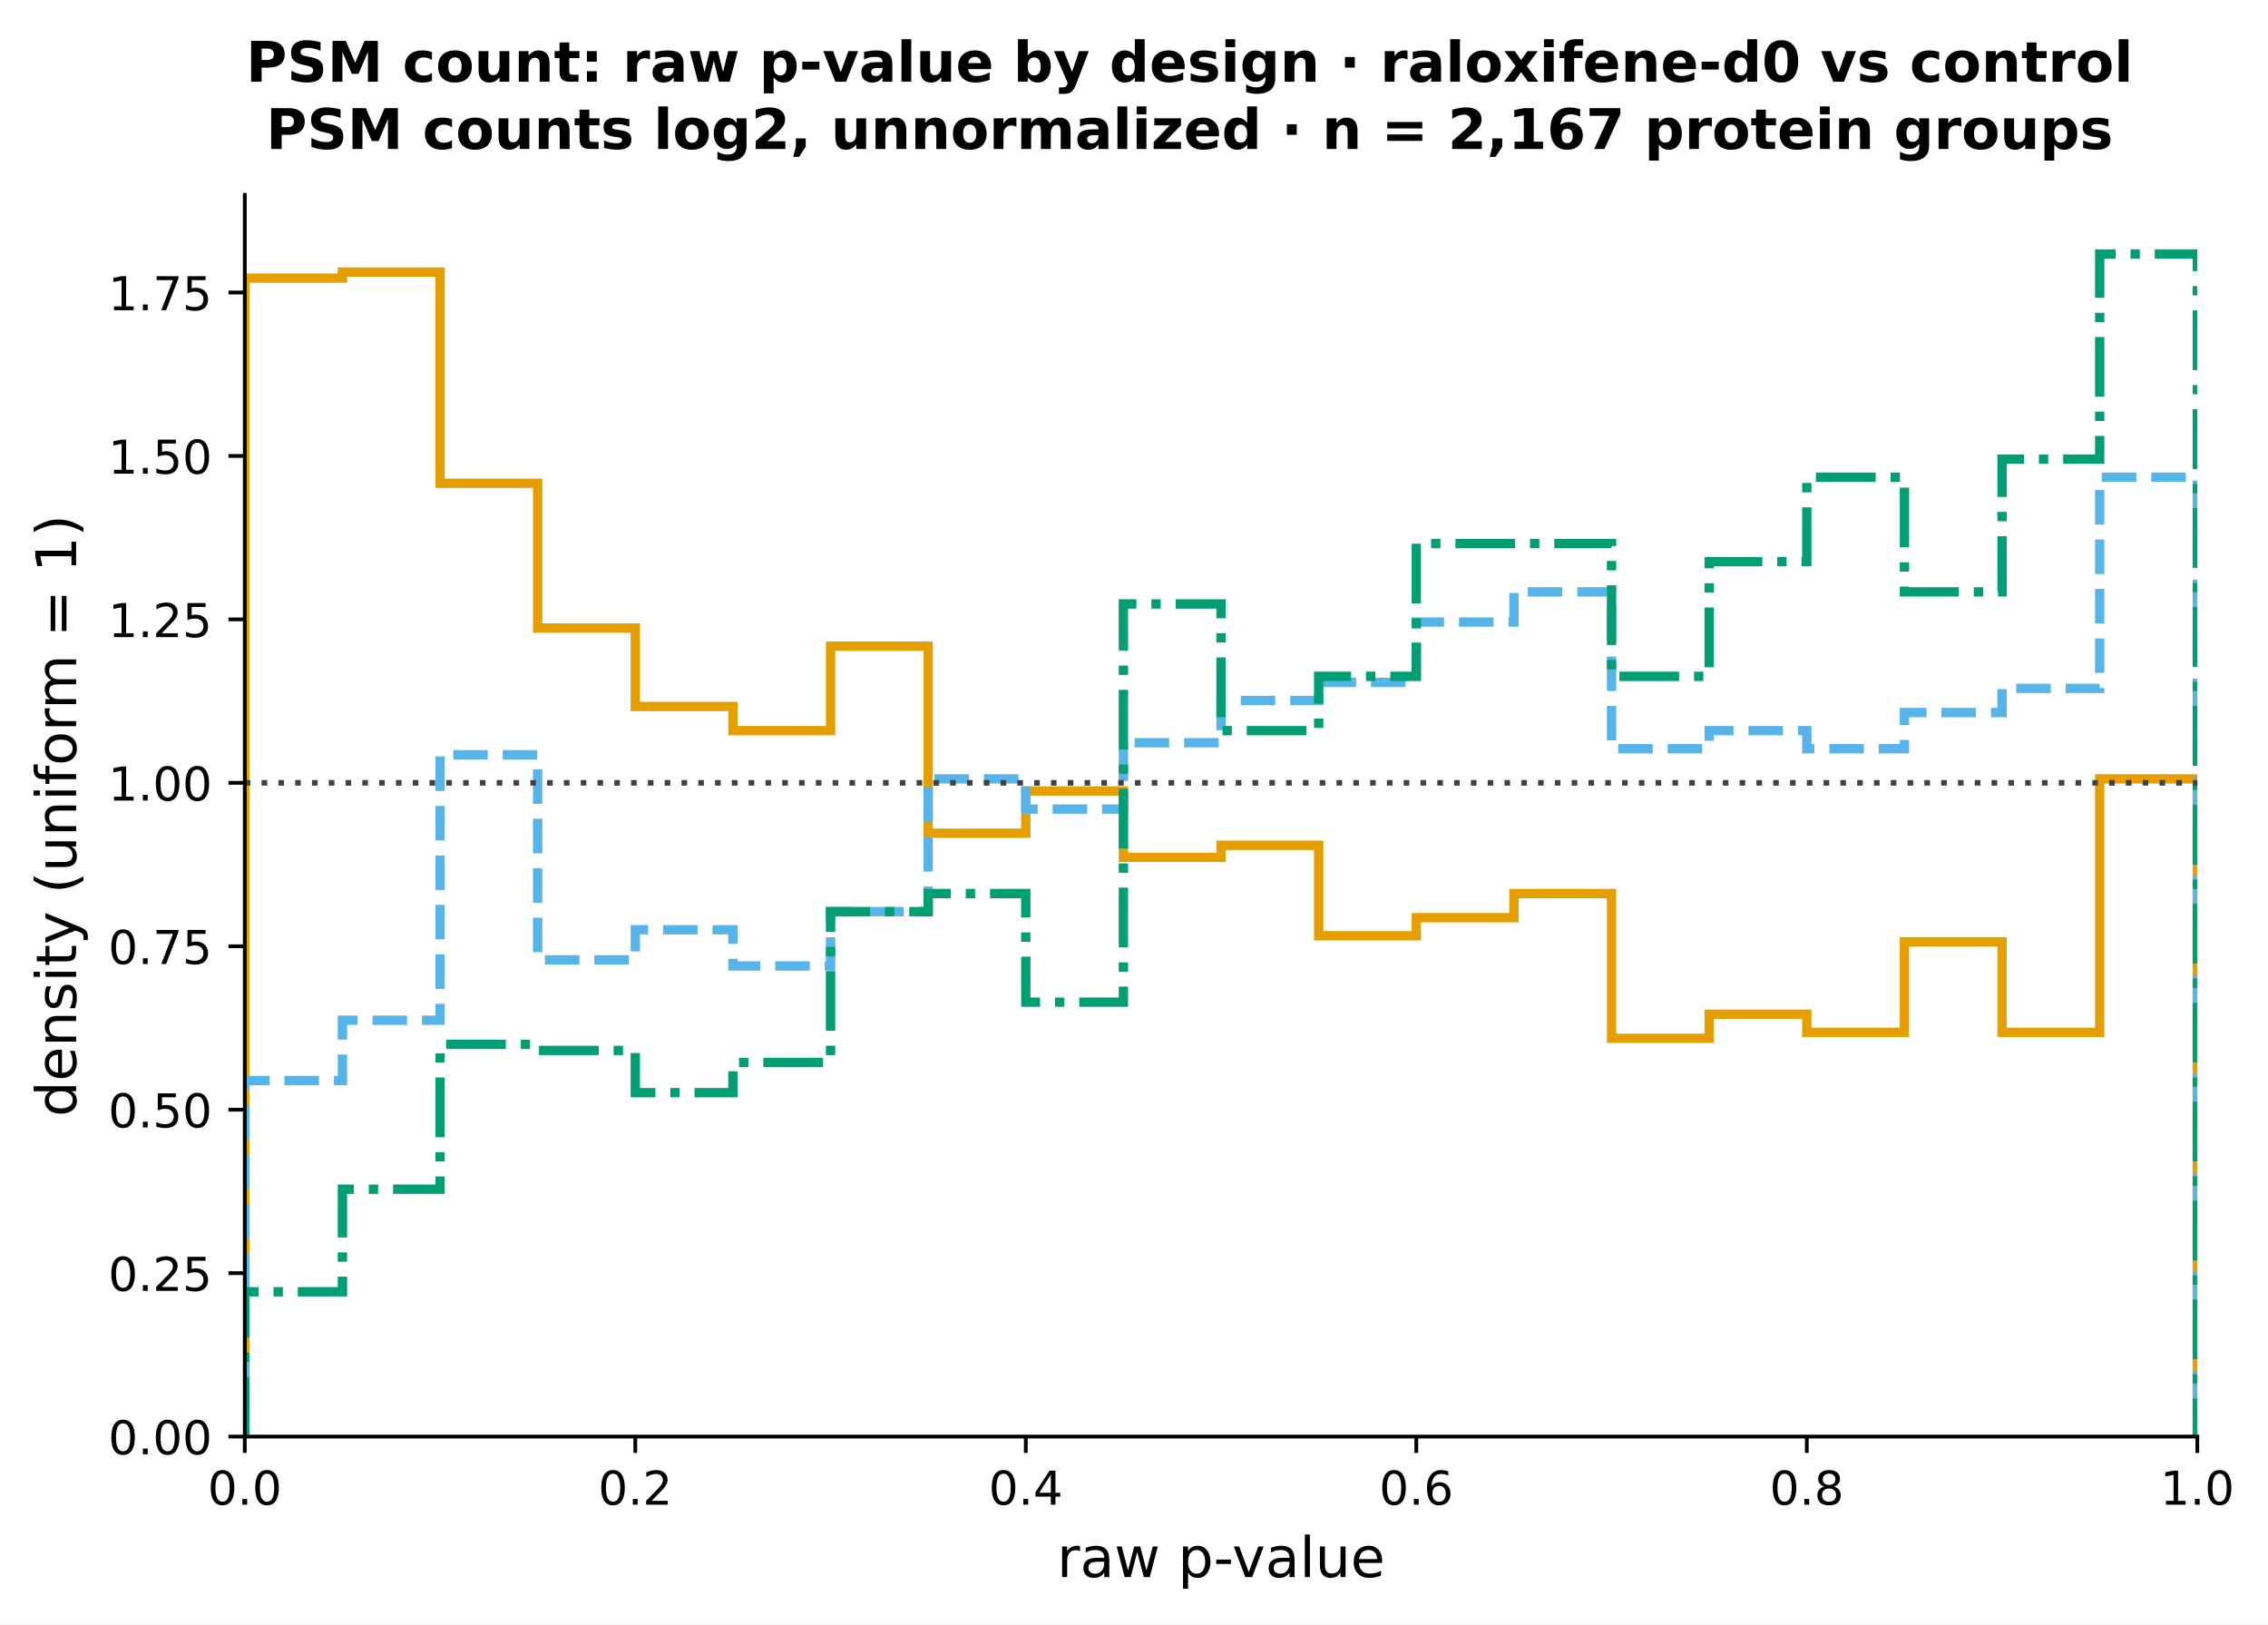
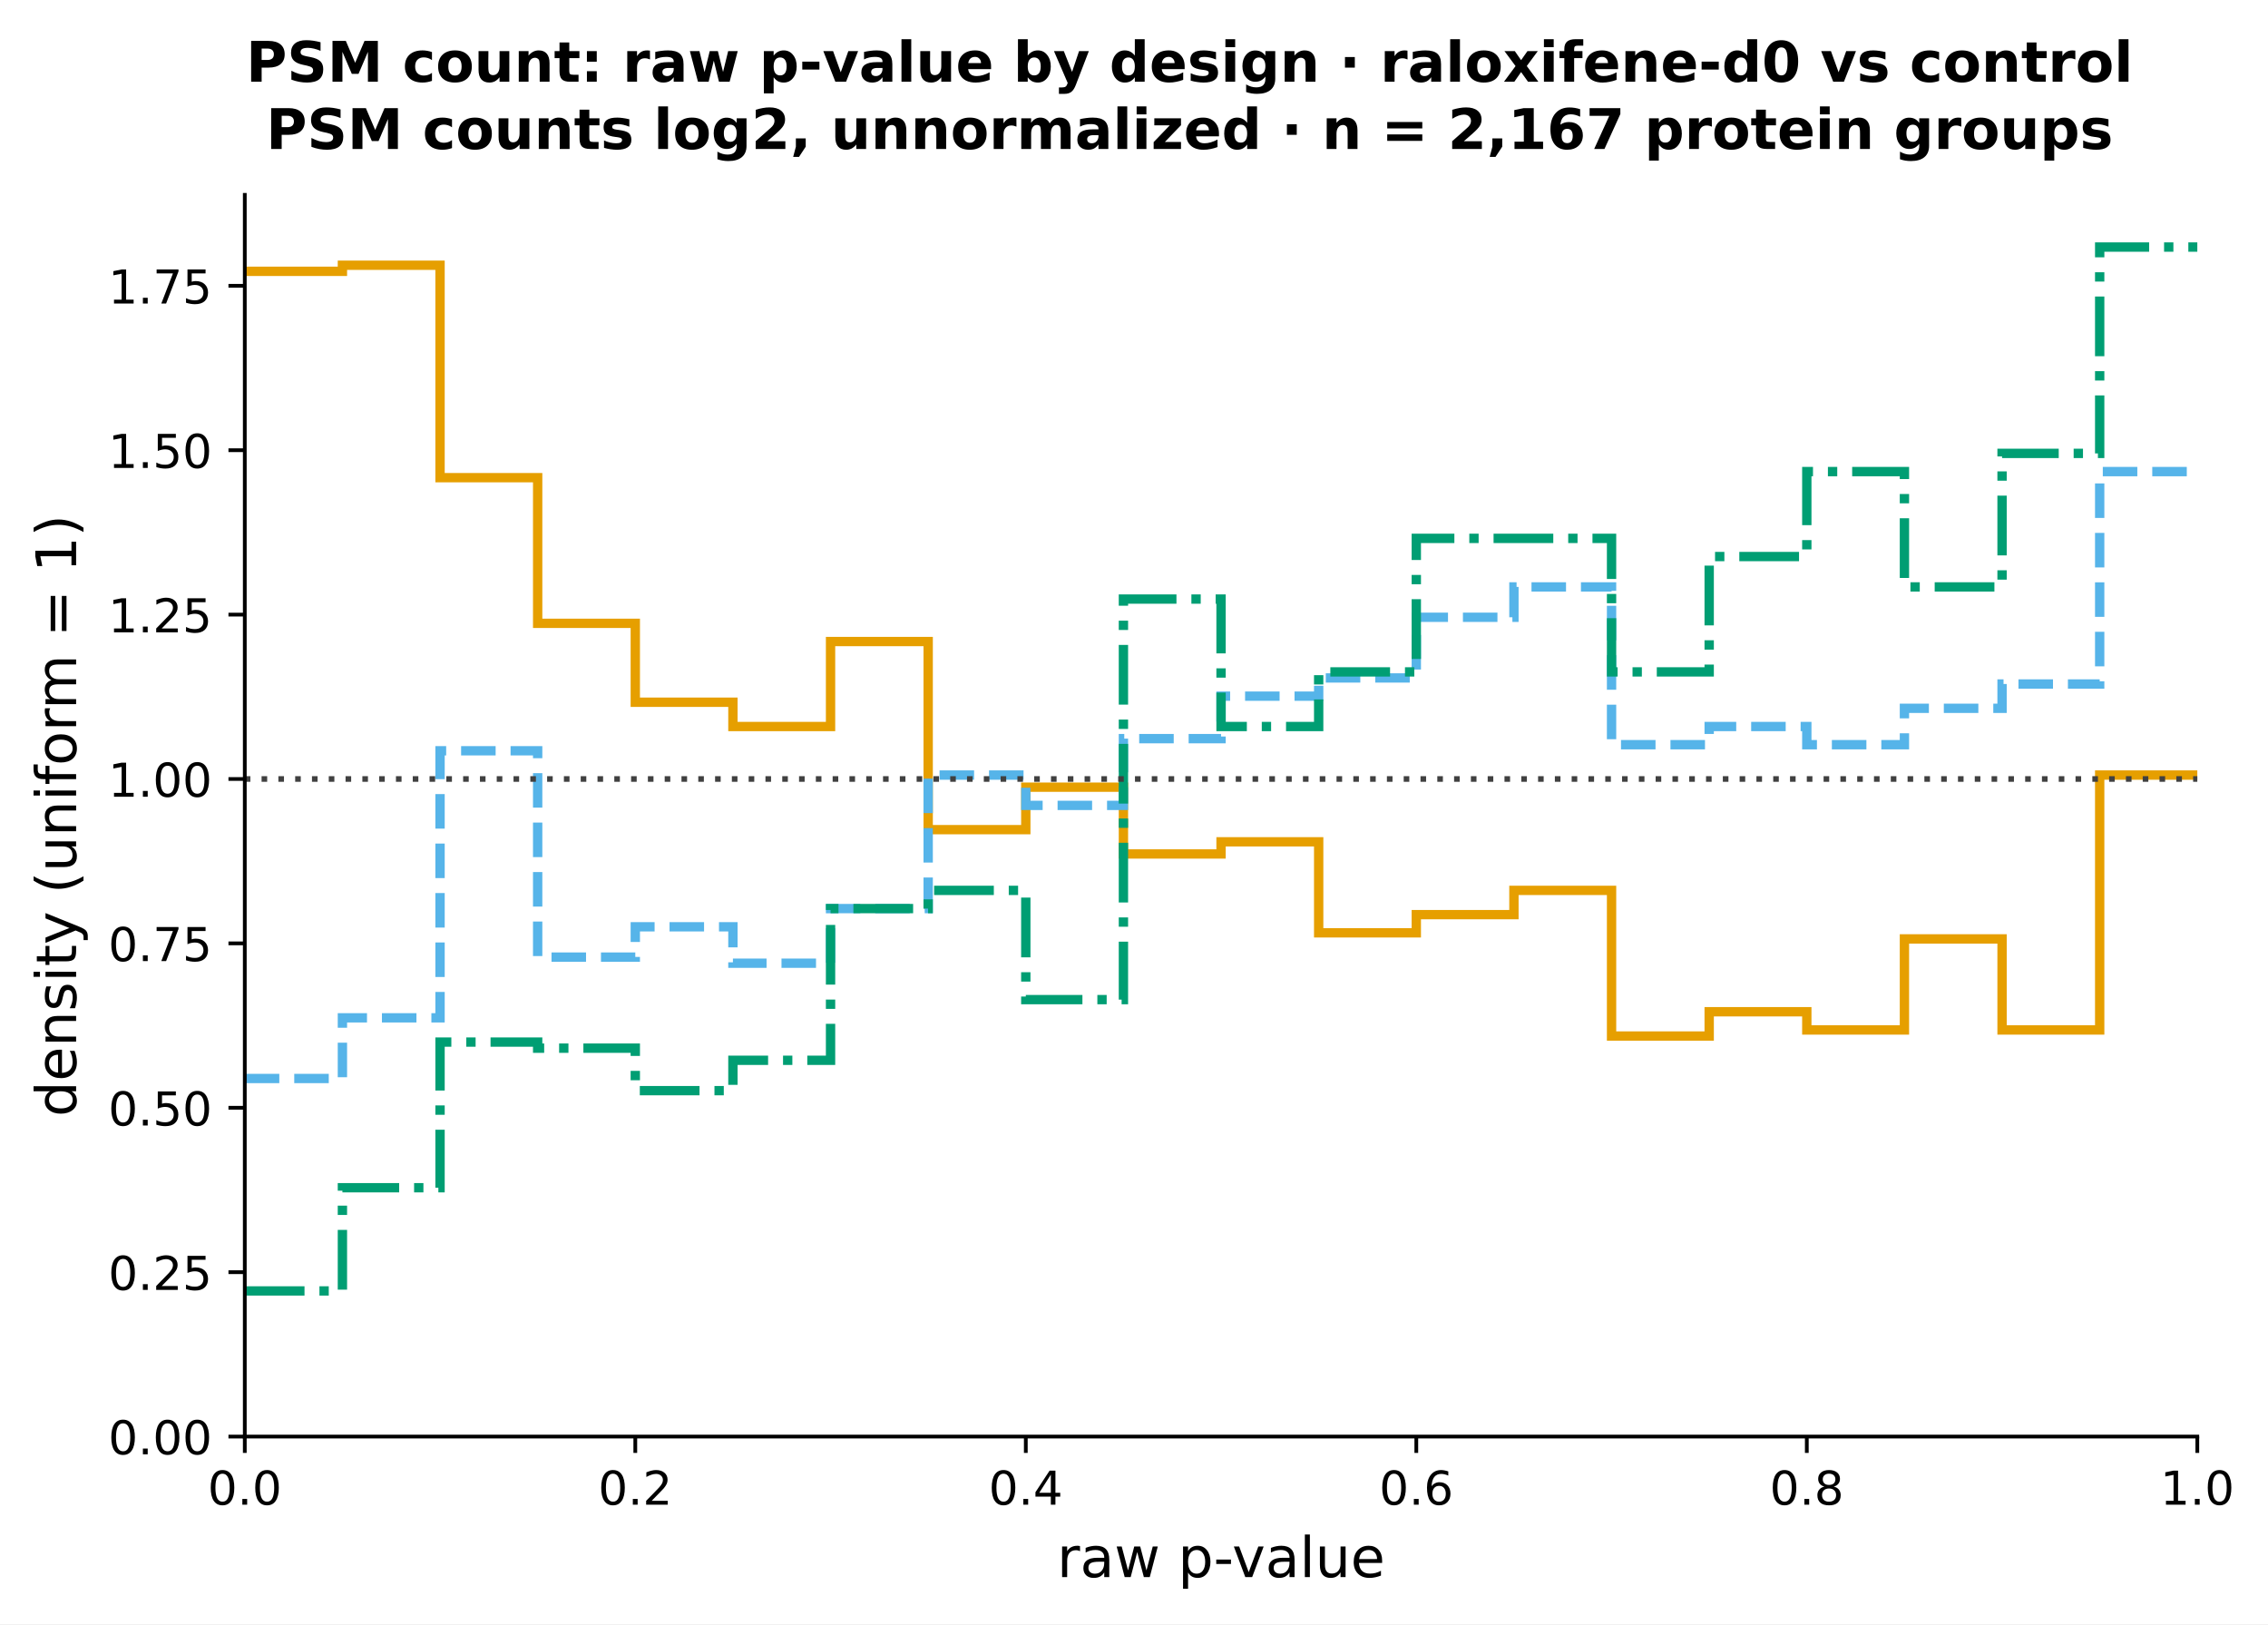
<svg xmlns="http://www.w3.org/2000/svg" xmlns:xlink="http://www.w3.org/1999/xlink" width="486.118pt" height="348.073pt" viewBox="0 0 486.118 348.073" version="1.1">
  <defs>
    <style type="text/css">*{stroke-linejoin: round; stroke-linecap: butt}</style>
  </defs>
  <g id="figure_1">
    <g id="patch_1">
      <path d="M 0 348.073  L 486.118 348.073  L 486.118 0  L 0 0  z " style="fill: #ffffff" />
    </g>
    <g id="axes_1">
      <g id="patch_2">
        <path d="M 52.467 307.872  L 470.967 307.872  L 470.967 41.76  L 52.467 41.76  z " style="fill: #ffffff" />
+       </g>
+       <g id="patch_3">
+         <path d="M 52.467 58.148  L 52.467 58.148  L 73.392 58.148  L 73.392 56.847  L 94.317 56.847  L 94.317 102.37  L 115.242 102.37  L 115.242 133.586  L 136.167 133.586  L 136.167 150.494  L 157.092 150.494  L 157.092 155.697  L 178.017 155.697  L 178.017 137.487  L 198.942 137.487  L 198.942 177.807  L 219.867 177.807  L 219.867 168.703  L 240.792 168.703  L 240.792 183.01  L 261.717 183.01  L 261.717 180.409  L 282.642 180.409  L 282.642 199.918  L 303.567 199.918  L 303.567 196.017  L 324.492 196.017  L 324.492 190.814  L 345.417 190.814  L 345.417 222.029  L 366.342 222.029  L 366.342 216.827  L 387.267 216.827  L 387.267 220.729  L 408.192 220.729  L 408.192 201.219  L 429.117 201.219  L 429.117 220.729  L 450.042 220.729  L 450.042 166.102  L 470.967 166.102  L 470.967 166.102  " clip-path="url(#p7ce5dea9e6)" style="fill: none; stroke: #e69f00; stroke-width: 2; stroke-linejoin: miter" />
+       </g>
+       <g id="patch_4">
+         <path d="M 52.467 231.134  L 52.467 231.134  L 73.392 231.134  L 73.392 218.127  L 94.317 218.127  L 94.317 160.899  L 115.242 160.899  L 115.242 205.121  L 136.167 205.121  L 136.167 198.618  L 157.092 198.618  L 157.092 206.422  L 178.017 206.422  L 178.017 194.716  L 198.942 194.716  L 198.942 166.102  L 219.867 166.102  L 219.867 172.605  L 240.792 172.605  L 240.792 158.298  L 261.717 158.298  L 261.717 149.193  L 282.642 149.193  L 282.642 145.291  L 303.567 145.291  L 303.567 132.285  L 324.492 132.285  L 324.492 125.782  L 345.417 125.782  L 345.417 159.598  L 366.342 159.598  L 366.342 155.697  L 387.267 155.697  L 387.267 159.598  L 408.192 159.598  L 408.192 151.795  L 429.117 151.795  L 429.117 146.592  L 450.042 146.592  L 450.042 101.069  L 470.967 101.069  L 470.967 101.069  " clip-path="url(#p7ce5dea9e6)" style="fill: none; stroke-dasharray: 7.4,3.2; stroke-dashoffset: 0; stroke: #56b4e9; stroke-width: 2; stroke-linejoin: miter" />
+       </g>
+       <g id="patch_5">
+         <path d="M 52.467 276.657  L 52.467 276.657  L 73.392 276.657  L 73.392 254.546  L 94.317 254.546  L 94.317 223.33  L 115.242 223.33  L 115.242 224.631  L 136.167 224.631  L 136.167 233.735  L 157.092 233.735  L 157.092 227.232  L 178.017 227.232  L 178.017 194.716  L 198.942 194.716  L 198.942 190.814  L 219.867 190.814  L 219.867 214.226  L 240.792 214.226  L 240.792 128.383  L 261.717 128.383  L 261.717 155.697  L 282.642 155.697  L 282.642 143.991  L 303.567 143.991  L 303.567 115.377  L 324.492 115.377  L 324.492 115.377  L 345.417 115.377  L 345.417 143.991  L 366.342 143.991  L 366.342 119.278  L 387.267 119.278  L 387.267 101.069  L 408.192 101.069  L 408.192 125.782  L 429.117 125.782  L 429.117 97.167  L 450.042 97.167  L 450.042 52.946  L 470.967 52.946  L 470.967 52.946  " clip-path="url(#p7ce5dea9e6)" style="fill: none; stroke-dasharray: 12.8,3.2,2,3.2; stroke-dashoffset: 0; stroke: #009e73; stroke-width: 2; stroke-linejoin: miter" />
      </g>
      <g id="matplotlib.axis_1">
        <g id="xtick_1">
          <g id="line2d_1">
            <defs>
              <path id="me3e84cc0a0" d="M 0 0  L 0 3.5  " style="stroke: #000000; stroke-width: 0.8" />
            </defs>
            <g>
              <use xlink:href="#me3e84cc0a0" x="52.467" y="307.872" style="stroke: #000000; stroke-width: 0.8" />
            </g>
          </g>
          <g id="text_1">
            <text style="font-size: 10px; font-family: 'DejaVu Sans', 'Bitstream Vera Sans', 'Computer Modern Sans Serif', 'Lucida Grande', 'Verdana', 'Geneva', 'Lucid', 'Arial', 'Helvetica', 'Avant Garde', sans-serif; text-anchor: middle" x="52.467" y="322.47" transform="rotate(-0 52.46656 322.4697)">0.0</text>
          </g>
        </g>
        <g id="xtick_2">
          <g id="line2d_2">
            <g>
              <use xlink:href="#me3e84cc0a0" x="136.167" y="307.872" style="stroke: #000000; stroke-width: 0.8" />
            </g>
          </g>
          <g id="text_2">
            <text style="font-size: 10px; font-family: 'DejaVu Sans', 'Bitstream Vera Sans', 'Computer Modern Sans Serif', 'Lucida Grande', 'Verdana', 'Geneva', 'Lucid', 'Arial', 'Helvetica', 'Avant Garde', sans-serif; text-anchor: middle" x="136.167" y="322.47" transform="rotate(-0 136.1666 322.4697)">0.2</text>
          </g>
        </g>
        <g id="xtick_3">
          <g id="line2d_3">
            <g>
              <use xlink:href="#me3e84cc0a0" x="219.867" y="307.872" style="stroke: #000000; stroke-width: 0.8" />
            </g>
          </g>
          <g id="text_3">
            <text style="font-size: 10px; font-family: 'DejaVu Sans', 'Bitstream Vera Sans', 'Computer Modern Sans Serif', 'Lucida Grande', 'Verdana', 'Geneva', 'Lucid', 'Arial', 'Helvetica', 'Avant Garde', sans-serif; text-anchor: middle" x="219.867" y="322.47" transform="rotate(-0 219.8666 322.4697)">0.4</text>
          </g>
        </g>
        <g id="xtick_4">
          <g id="line2d_4">
            <g>
              <use xlink:href="#me3e84cc0a0" x="303.567" y="307.872" style="stroke: #000000; stroke-width: 0.8" />
            </g>
          </g>
          <g id="text_4">
            <text style="font-size: 10px; font-family: 'DejaVu Sans', 'Bitstream Vera Sans', 'Computer Modern Sans Serif', 'Lucida Grande', 'Verdana', 'Geneva', 'Lucid', 'Arial', 'Helvetica', 'Avant Garde', sans-serif; text-anchor: middle" x="303.567" y="322.47" transform="rotate(-0 303.5666 322.4697)">0.6</text>
          </g>
        </g>
        <g id="xtick_5">
          <g id="line2d_5">
            <g>
              <use xlink:href="#me3e84cc0a0" x="387.267" y="307.872" style="stroke: #000000; stroke-width: 0.8" />
            </g>
          </g>
          <g id="text_5">
            <text style="font-size: 10px; font-family: 'DejaVu Sans', 'Bitstream Vera Sans', 'Computer Modern Sans Serif', 'Lucida Grande', 'Verdana', 'Geneva', 'Lucid', 'Arial', 'Helvetica', 'Avant Garde', sans-serif; text-anchor: middle" x="387.267" y="322.47" transform="rotate(-0 387.2666 322.4697)">0.8</text>
          </g>
        </g>
        <g id="xtick_6">
          <g id="line2d_6">
            <g>
              <use xlink:href="#me3e84cc0a0" x="470.967" y="307.872" style="stroke: #000000; stroke-width: 0.8" />
            </g>
          </g>
          <g id="text_6">
            <text style="font-size: 10px; font-family: 'DejaVu Sans', 'Bitstream Vera Sans', 'Computer Modern Sans Serif', 'Lucida Grande', 'Verdana', 'Geneva', 'Lucid', 'Arial', 'Helvetica', 'Avant Garde', sans-serif; text-anchor: middle" x="470.967" y="322.47" transform="rotate(-0 470.9666 322.4697)">1.0</text>
          </g>
        </g>
        <g id="text_7">
          <text style="font-size: 12px; font-family: 'DejaVu Sans', 'Bitstream Vera Sans', 'Computer Modern Sans Serif', 'Lucida Grande', 'Verdana', 'Geneva', 'Lucid', 'Arial', 'Helvetica', 'Avant Garde', sans-serif; text-anchor: middle" x="261.717" y="337.99" transform="rotate(-0 261.7166 337.9901)">raw p-value</text>
        </g>
      </g>
      <g id="matplotlib.axis_2">
        <g id="ytick_1">
          <g id="line2d_7">
            <defs>
              <path id="m759bf94a67" d="M 0 0  L -3.5 0  " style="stroke: #000000; stroke-width: 0.8" />
            </defs>
            <g>
              <use xlink:href="#m759bf94a67" x="52.467" y="307.872" style="stroke: #000000; stroke-width: 0.8" />
            </g>
          </g>
          <g id="text_8">
            <text style="font-size: 10px; font-family: 'DejaVu Sans', 'Bitstream Vera Sans', 'Computer Modern Sans Serif', 'Lucida Grande', 'Verdana', 'Geneva', 'Lucid', 'Arial', 'Helvetica', 'Avant Garde', sans-serif; text-anchor: end" x="45.467" y="311.671" transform="rotate(-0 45.46656 311.6708)">0.00</text>
          </g>
        </g>
        <g id="ytick_2">
          <g id="line2d_8">
            <g>
-               <use xlink:href="#m759bf94a67" x="52.467" y="272.846" style="stroke: #000000; stroke-width: 0.8" />
+               <use xlink:href="#m759bf94a67" x="52.467" y="272.641" style="stroke: #000000; stroke-width: 0.8" />
            </g>
          </g>
          <g id="text_9">
-             <text style="font-size: 10px; font-family: 'DejaVu Sans', 'Bitstream Vera Sans', 'Computer Modern Sans Serif', 'Lucida Grande', 'Verdana', 'Geneva', 'Lucid', 'Arial', 'Helvetica', 'Avant Garde', sans-serif; text-anchor: end" x="45.467" y="276.645" transform="rotate(-0 45.46656 276.645)">0.25</text>
+             <text style="font-size: 10px; font-family: 'DejaVu Sans', 'Bitstream Vera Sans', 'Computer Modern Sans Serif', 'Lucida Grande', 'Verdana', 'Geneva', 'Lucid', 'Arial', 'Helvetica', 'Avant Garde', sans-serif; text-anchor: end" x="45.467" y="276.44" transform="rotate(-0 45.46656 276.4396)">0.25</text>
          </g>
        </g>
        <g id="ytick_3">
          <g id="line2d_9">
            <g>
-               <use xlink:href="#m759bf94a67" x="52.467" y="237.82" style="stroke: #000000; stroke-width: 0.8" />
+               <use xlink:href="#m759bf94a67" x="52.467" y="237.41" style="stroke: #000000; stroke-width: 0.8" />
            </g>
          </g>
          <g id="text_10">
-             <text style="font-size: 10px; font-family: 'DejaVu Sans', 'Bitstream Vera Sans', 'Computer Modern Sans Serif', 'Lucida Grande', 'Verdana', 'Geneva', 'Lucid', 'Arial', 'Helvetica', 'Avant Garde', sans-serif; text-anchor: end" x="45.467" y="241.619" transform="rotate(-0 45.46656 241.6192)">0.50</text>
+             <text style="font-size: 10px; font-family: 'DejaVu Sans', 'Bitstream Vera Sans', 'Computer Modern Sans Serif', 'Lucida Grande', 'Verdana', 'Geneva', 'Lucid', 'Arial', 'Helvetica', 'Avant Garde', sans-serif; text-anchor: end" x="45.467" y="241.208" transform="rotate(-0 45.46656 241.2084)">0.50</text>
          </g>
        </g>
        <g id="ytick_4">
          <g id="line2d_10">
            <g>
-               <use xlink:href="#m759bf94a67" x="52.467" y="202.795" style="stroke: #000000; stroke-width: 0.8" />
+               <use xlink:href="#m759bf94a67" x="52.467" y="202.178" style="stroke: #000000; stroke-width: 0.8" />
            </g>
          </g>
          <g id="text_11">
-             <text style="font-size: 10px; font-family: 'DejaVu Sans', 'Bitstream Vera Sans', 'Computer Modern Sans Serif', 'Lucida Grande', 'Verdana', 'Geneva', 'Lucid', 'Arial', 'Helvetica', 'Avant Garde', sans-serif; text-anchor: end" x="45.467" y="206.593" transform="rotate(-0 45.46656 206.5934)">0.75</text>
+             <text style="font-size: 10px; font-family: 'DejaVu Sans', 'Bitstream Vera Sans', 'Computer Modern Sans Serif', 'Lucida Grande', 'Verdana', 'Geneva', 'Lucid', 'Arial', 'Helvetica', 'Avant Garde', sans-serif; text-anchor: end" x="45.467" y="205.977" transform="rotate(-0 45.46656 205.9772)">0.75</text>
          </g>
        </g>
        <g id="ytick_5">
          <g id="line2d_11">
            <g>
-               <use xlink:href="#m759bf94a67" x="52.467" y="167.769" style="stroke: #000000; stroke-width: 0.8" />
+               <use xlink:href="#m759bf94a67" x="52.467" y="166.947" style="stroke: #000000; stroke-width: 0.8" />
            </g>
          </g>
          <g id="text_12">
-             <text style="font-size: 10px; font-family: 'DejaVu Sans', 'Bitstream Vera Sans', 'Computer Modern Sans Serif', 'Lucida Grande', 'Verdana', 'Geneva', 'Lucid', 'Arial', 'Helvetica', 'Avant Garde', sans-serif; text-anchor: end" x="45.467" y="171.568" transform="rotate(-0 45.46656 171.5676)">1.00</text>
+             <text style="font-size: 10px; font-family: 'DejaVu Sans', 'Bitstream Vera Sans', 'Computer Modern Sans Serif', 'Lucida Grande', 'Verdana', 'Geneva', 'Lucid', 'Arial', 'Helvetica', 'Avant Garde', sans-serif; text-anchor: end" x="45.467" y="170.746" transform="rotate(-0 45.46656 170.7459)">1.00</text>
          </g>
        </g>
        <g id="ytick_6">
          <g id="line2d_12">
            <g>
-               <use xlink:href="#m759bf94a67" x="52.467" y="132.743" style="stroke: #000000; stroke-width: 0.8" />
+               <use xlink:href="#m759bf94a67" x="52.467" y="131.716" style="stroke: #000000; stroke-width: 0.8" />
            </g>
          </g>
          <g id="text_13">
-             <text style="font-size: 10px; font-family: 'DejaVu Sans', 'Bitstream Vera Sans', 'Computer Modern Sans Serif', 'Lucida Grande', 'Verdana', 'Geneva', 'Lucid', 'Arial', 'Helvetica', 'Avant Garde', sans-serif; text-anchor: end" x="45.467" y="136.542" transform="rotate(-0 45.46656 136.5418)">1.25</text>
+             <text style="font-size: 10px; font-family: 'DejaVu Sans', 'Bitstream Vera Sans', 'Computer Modern Sans Serif', 'Lucida Grande', 'Verdana', 'Geneva', 'Lucid', 'Arial', 'Helvetica', 'Avant Garde', sans-serif; text-anchor: end" x="45.467" y="135.515" transform="rotate(-0 45.46656 135.5147)">1.25</text>
          </g>
        </g>
        <g id="ytick_7">
          <g id="line2d_13">
            <g>
-               <use xlink:href="#m759bf94a67" x="52.467" y="97.717" style="stroke: #000000; stroke-width: 0.8" />
+               <use xlink:href="#m759bf94a67" x="52.467" y="96.485" style="stroke: #000000; stroke-width: 0.8" />
            </g>
          </g>
          <g id="text_14">
-             <text style="font-size: 10px; font-family: 'DejaVu Sans', 'Bitstream Vera Sans', 'Computer Modern Sans Serif', 'Lucida Grande', 'Verdana', 'Geneva', 'Lucid', 'Arial', 'Helvetica', 'Avant Garde', sans-serif; text-anchor: end" x="45.467" y="101.516" transform="rotate(-0 45.46656 101.5161)">1.50</text>
+             <text style="font-size: 10px; font-family: 'DejaVu Sans', 'Bitstream Vera Sans', 'Computer Modern Sans Serif', 'Lucida Grande', 'Verdana', 'Geneva', 'Lucid', 'Arial', 'Helvetica', 'Avant Garde', sans-serif; text-anchor: end" x="45.467" y="100.283" transform="rotate(-0 45.46656 100.2835)">1.50</text>
          </g>
        </g>
        <g id="ytick_8">
          <g id="line2d_14">
            <g>
-               <use xlink:href="#m759bf94a67" x="52.467" y="62.691" style="stroke: #000000; stroke-width: 0.8" />
+               <use xlink:href="#m759bf94a67" x="52.467" y="61.253" style="stroke: #000000; stroke-width: 0.8" />
            </g>
          </g>
          <g id="text_15">
-             <text style="font-size: 10px; font-family: 'DejaVu Sans', 'Bitstream Vera Sans', 'Computer Modern Sans Serif', 'Lucida Grande', 'Verdana', 'Geneva', 'Lucid', 'Arial', 'Helvetica', 'Avant Garde', sans-serif; text-anchor: end" x="45.467" y="66.49" transform="rotate(-0 45.46656 66.49026)">1.75</text>
+             <text style="font-size: 10px; font-family: 'DejaVu Sans', 'Bitstream Vera Sans', 'Computer Modern Sans Serif', 'Lucida Grande', 'Verdana', 'Geneva', 'Lucid', 'Arial', 'Helvetica', 'Avant Garde', sans-serif; text-anchor: end" x="45.467" y="65.052" transform="rotate(-0 45.46656 65.05225)">1.75</text>
          </g>
        </g>
        <g id="text_16">
          <text style="font-size: 12px; font-family: 'DejaVu Sans', 'Bitstream Vera Sans', 'Computer Modern Sans Serif', 'Lucida Grande', 'Verdana', 'Geneva', 'Lucid', 'Arial', 'Helvetica', 'Avant Garde', sans-serif; text-anchor: middle" x="16.318" y="174.816" transform="rotate(-90 16.31812 174.816)">density (uniform = 1)</text>
        </g>
      </g>
-       <g id="patch_3">
-         <path d="M 52.467 307.872  L 52.467 59.604  L 73.392 59.604  L 73.392 58.311  L 94.317 58.311  L 94.317 103.568  L 115.242 103.568  L 115.242 134.602  L 136.167 134.602  L 136.167 151.412  L 157.092 151.412  L 157.092 156.584  L 178.017 156.584  L 178.017 138.481  L 198.942 138.481  L 198.942 178.566  L 219.867 178.566  L 219.867 169.514  L 240.792 169.514  L 240.792 183.738  L 261.717 183.738  L 261.717 181.152  L 282.642 181.152  L 282.642 200.548  L 303.567 200.548  L 303.567 196.669  L 324.492 196.669  L 324.492 191.496  L 345.417 191.496  L 345.417 222.53  L 366.342 222.53  L 366.342 217.358  L 387.267 217.358  L 387.267 221.237  L 408.192 221.237  L 408.192 201.841  L 429.117 201.841  L 429.117 221.237  L 450.042 221.237  L 450.042 166.928  L 470.967 166.928  L 470.967 307.872  " clip-path="url(#p7ce5dea9e6)" style="fill: none; stroke: #e69f00; stroke-width: 2; stroke-linejoin: miter" />
-       </g>
-       <g id="patch_4">
-         <path d="M 52.467 307.872  L 52.467 231.581  L 73.392 231.581  L 73.392 218.651  L 94.317 218.651  L 94.317 161.756  L 115.242 161.756  L 115.242 205.72  L 136.167 205.72  L 136.167 199.255  L 157.092 199.255  L 157.092 207.013  L 178.017 207.013  L 178.017 195.376  L 198.942 195.376  L 198.942 166.928  L 219.867 166.928  L 219.867 173.394  L 240.792 173.394  L 240.792 159.17  L 261.717 159.17  L 261.717 150.119  L 282.642 150.119  L 282.642 146.239  L 303.567 146.239  L 303.567 133.309  L 324.492 133.309  L 324.492 126.843  L 345.417 126.843  L 345.417 160.463  L 366.342 160.463  L 366.342 156.584  L 387.267 156.584  L 387.267 160.463  L 408.192 160.463  L 408.192 152.705  L 429.117 152.705  L 429.117 147.532  L 450.042 147.532  L 450.042 102.275  L 470.967 102.275  L 470.967 307.872  " clip-path="url(#p7ce5dea9e6)" style="fill: none; stroke-dasharray: 7.4,3.2; stroke-dashoffset: 0; stroke: #56b4e9; stroke-width: 2; stroke-linejoin: miter" />
-       </g>
-       <g id="patch_5">
-         <path d="M 52.467 307.872  L 52.467 276.839  L 73.392 276.839  L 73.392 254.856  L 94.317 254.856  L 94.317 223.823  L 115.242 223.823  L 115.242 225.116  L 136.167 225.116  L 136.167 234.168  L 157.092 234.168  L 157.092 227.702  L 178.017 227.702  L 178.017 195.376  L 198.942 195.376  L 198.942 191.496  L 219.867 191.496  L 219.867 214.772  L 240.792 214.772  L 240.792 129.43  L 261.717 129.43  L 261.717 156.584  L 282.642 156.584  L 282.642 144.946  L 303.567 144.946  L 303.567 116.499  L 324.492 116.499  L 324.492 116.499  L 345.417 116.499  L 345.417 144.946  L 366.342 144.946  L 366.342 120.378  L 387.267 120.378  L 387.267 102.275  L 408.192 102.275  L 408.192 126.843  L 429.117 126.843  L 429.117 98.396  L 450.042 98.396  L 450.042 54.432  L 470.967 54.432  L 470.967 307.872  " clip-path="url(#p7ce5dea9e6)" style="fill: none; stroke-dasharray: 12.8,3.2,2,3.2; stroke-dashoffset: 0; stroke: #009e73; stroke-width: 2; stroke-linejoin: miter" />
-       </g>
      <g id="line2d_15">
-         <path d="M 52.467 167.769  L 470.967 167.769  " clip-path="url(#p7ce5dea9e6)" style="fill: none; stroke-dasharray: 1.2,2.4; stroke-dashoffset: 0; stroke: #404040; stroke-width: 1.2" />
+         <path d="M 52.467 166.947  L 470.967 166.947  " clip-path="url(#p7ce5dea9e6)" style="fill: none; stroke-dasharray: 1.2,2.4; stroke-dashoffset: 0; stroke: #404040; stroke-width: 1.2" />
      </g>
      <g id="patch_6">
        <path d="M 52.467 307.872  L 52.467 41.76  " style="fill: none; stroke: #000000; stroke-width: 0.8; stroke-linejoin: miter; stroke-linecap: square" />
      </g>
      <g id="patch_7">
        <path d="M 52.467 307.872  L 470.967 307.872  " style="fill: none; stroke: #000000; stroke-width: 0.8; stroke-linejoin: miter; stroke-linecap: square" />
      </g>
    </g>
    <g id="text_17">
      <text style="font-weight: 700; font-size: 12px; font-family: 'DejaVu Sans', 'Bitstream Vera Sans', 'Computer Modern Sans Serif', 'Lucida Grande', 'Verdana', 'Geneva', 'Lucid', 'Arial', 'Helvetica', 'Avant Garde', sans-serif" transform="translate(52.72062 17.5193)">PSM count: raw p-value by design · raloxifene-d0 vs control</text>
      <text style="font-weight: 700; font-size: 12px; font-family: 'DejaVu Sans', 'Bitstream Vera Sans', 'Computer Modern Sans Serif', 'Lucida Grande', 'Verdana', 'Geneva', 'Lucid', 'Arial', 'Helvetica', 'Avant Garde', sans-serif" transform="translate(57.01438 31.92258)">PSM counts log2, unnormalized · n = 2,167 protein groups</text>
    </g>
  </g>
  <defs>
    <clipPath id="p7ce5dea9e6">
      <rect x="52.467" y="41.76" width="418.5" height="266.112" />
    </clipPath>
  </defs>
</svg>
